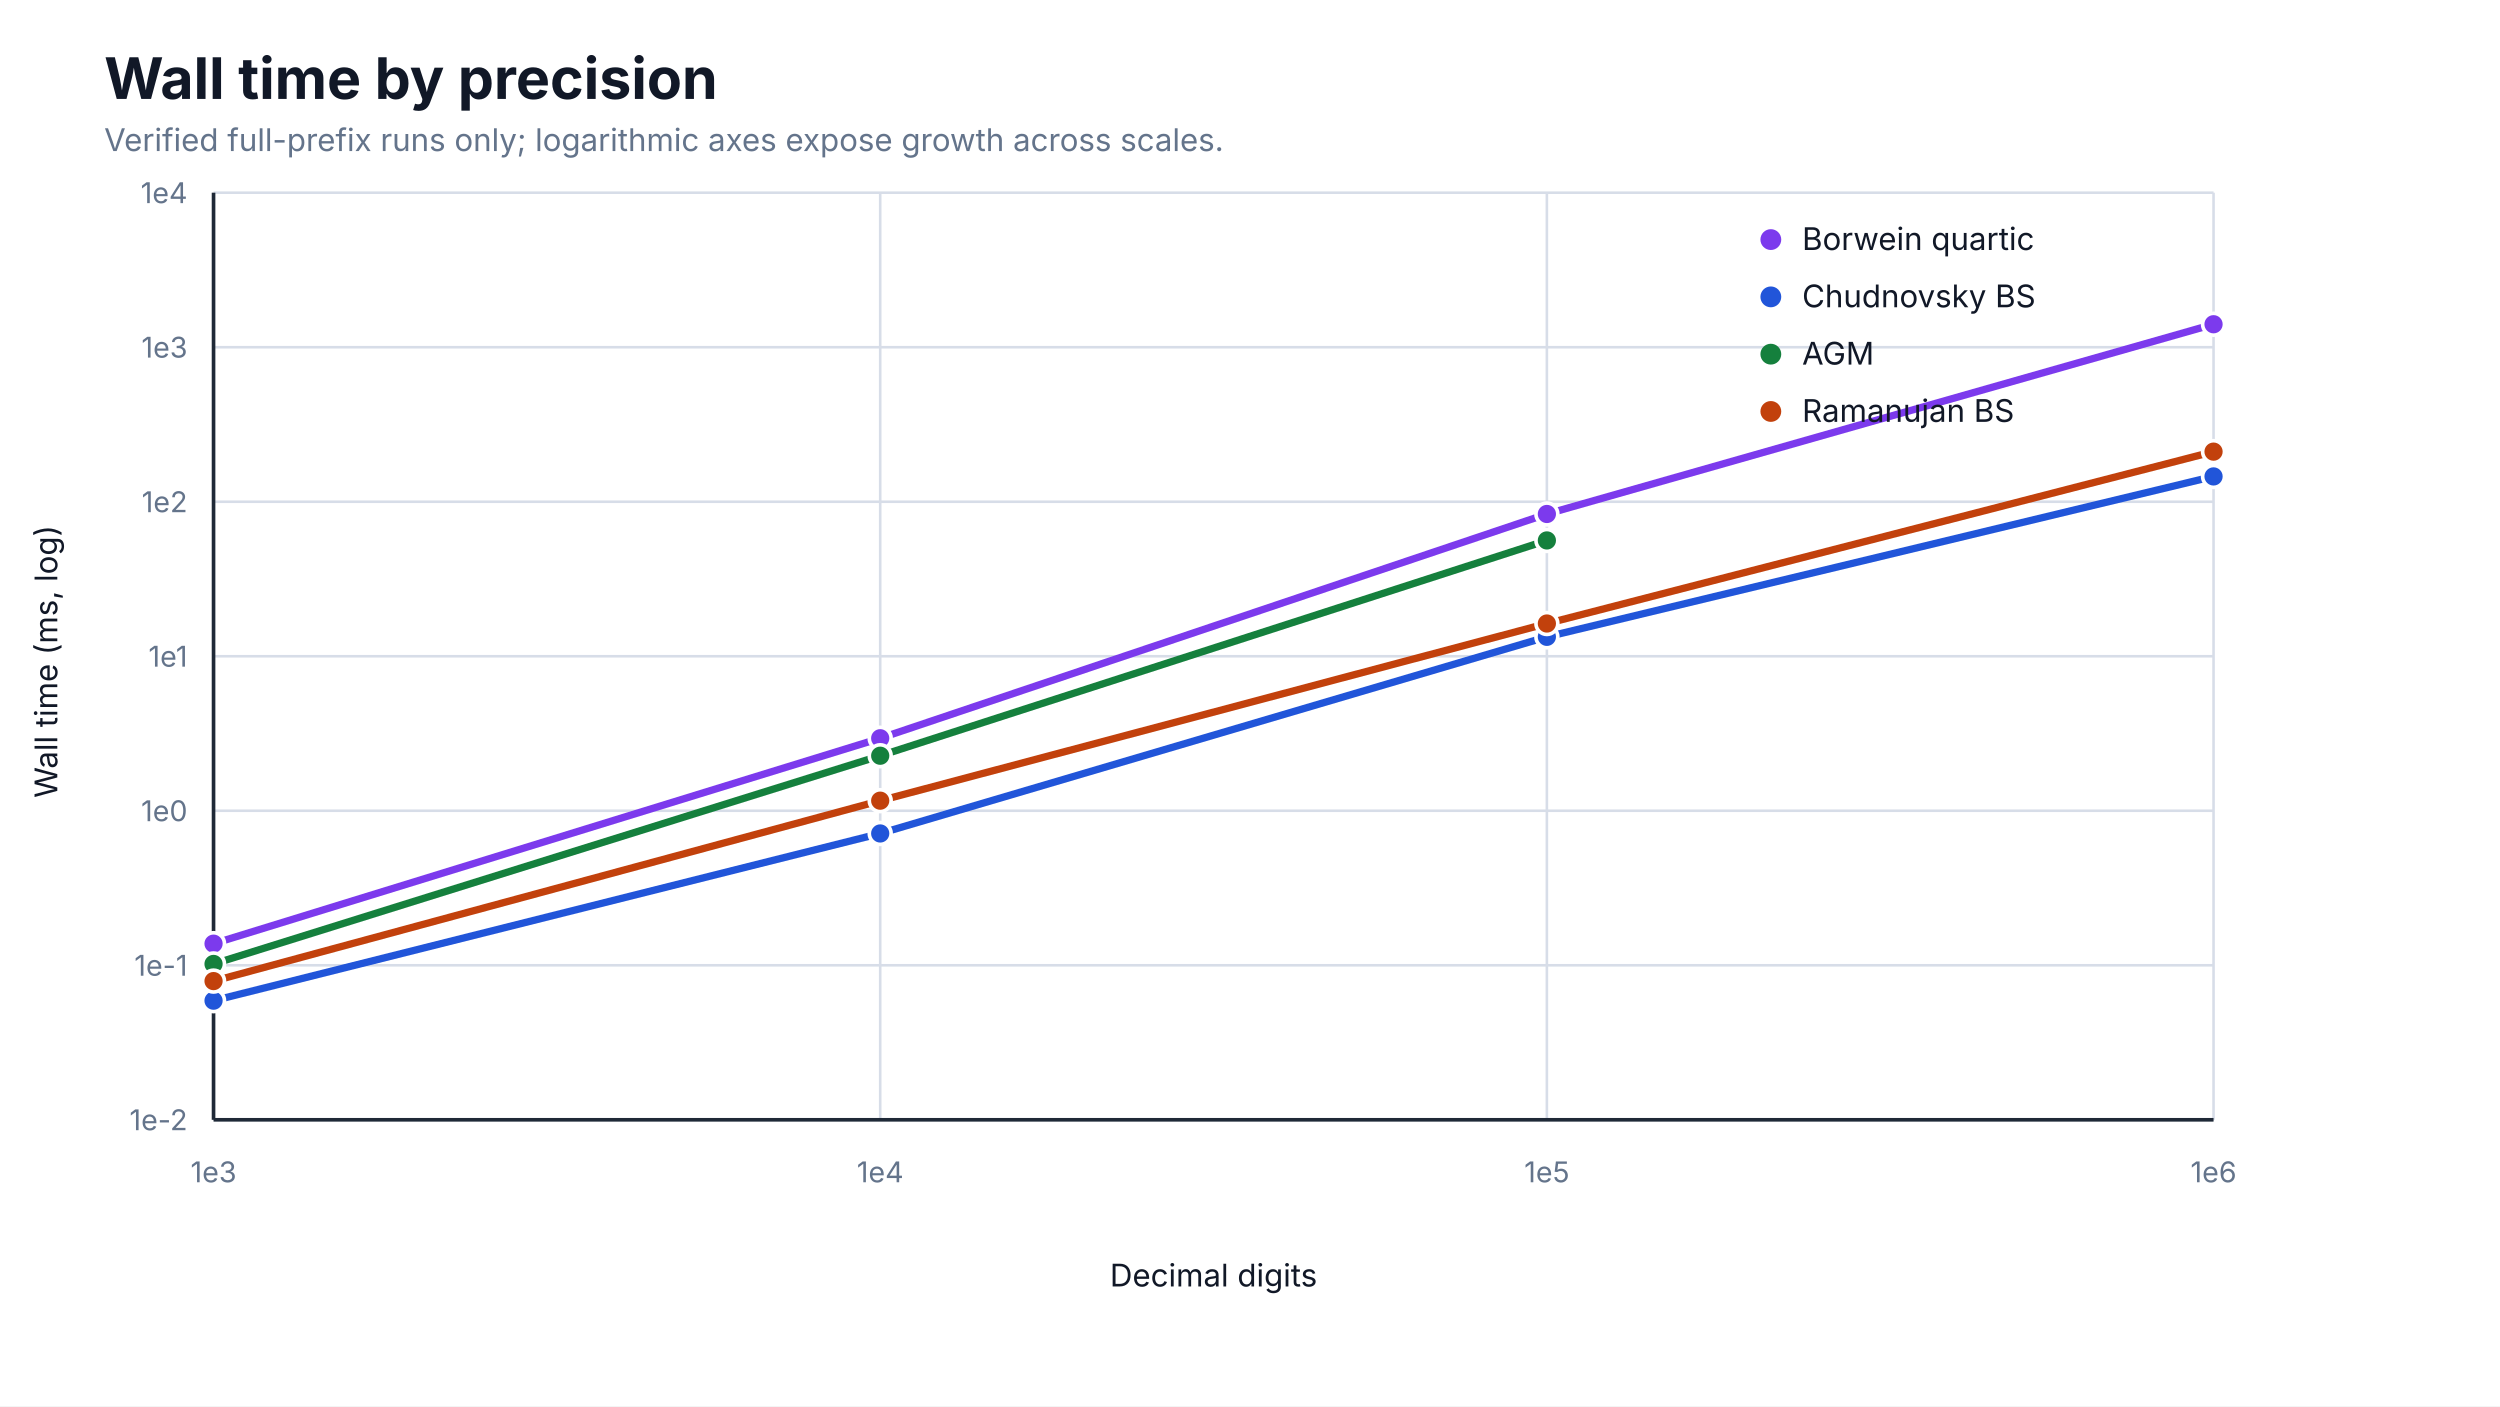
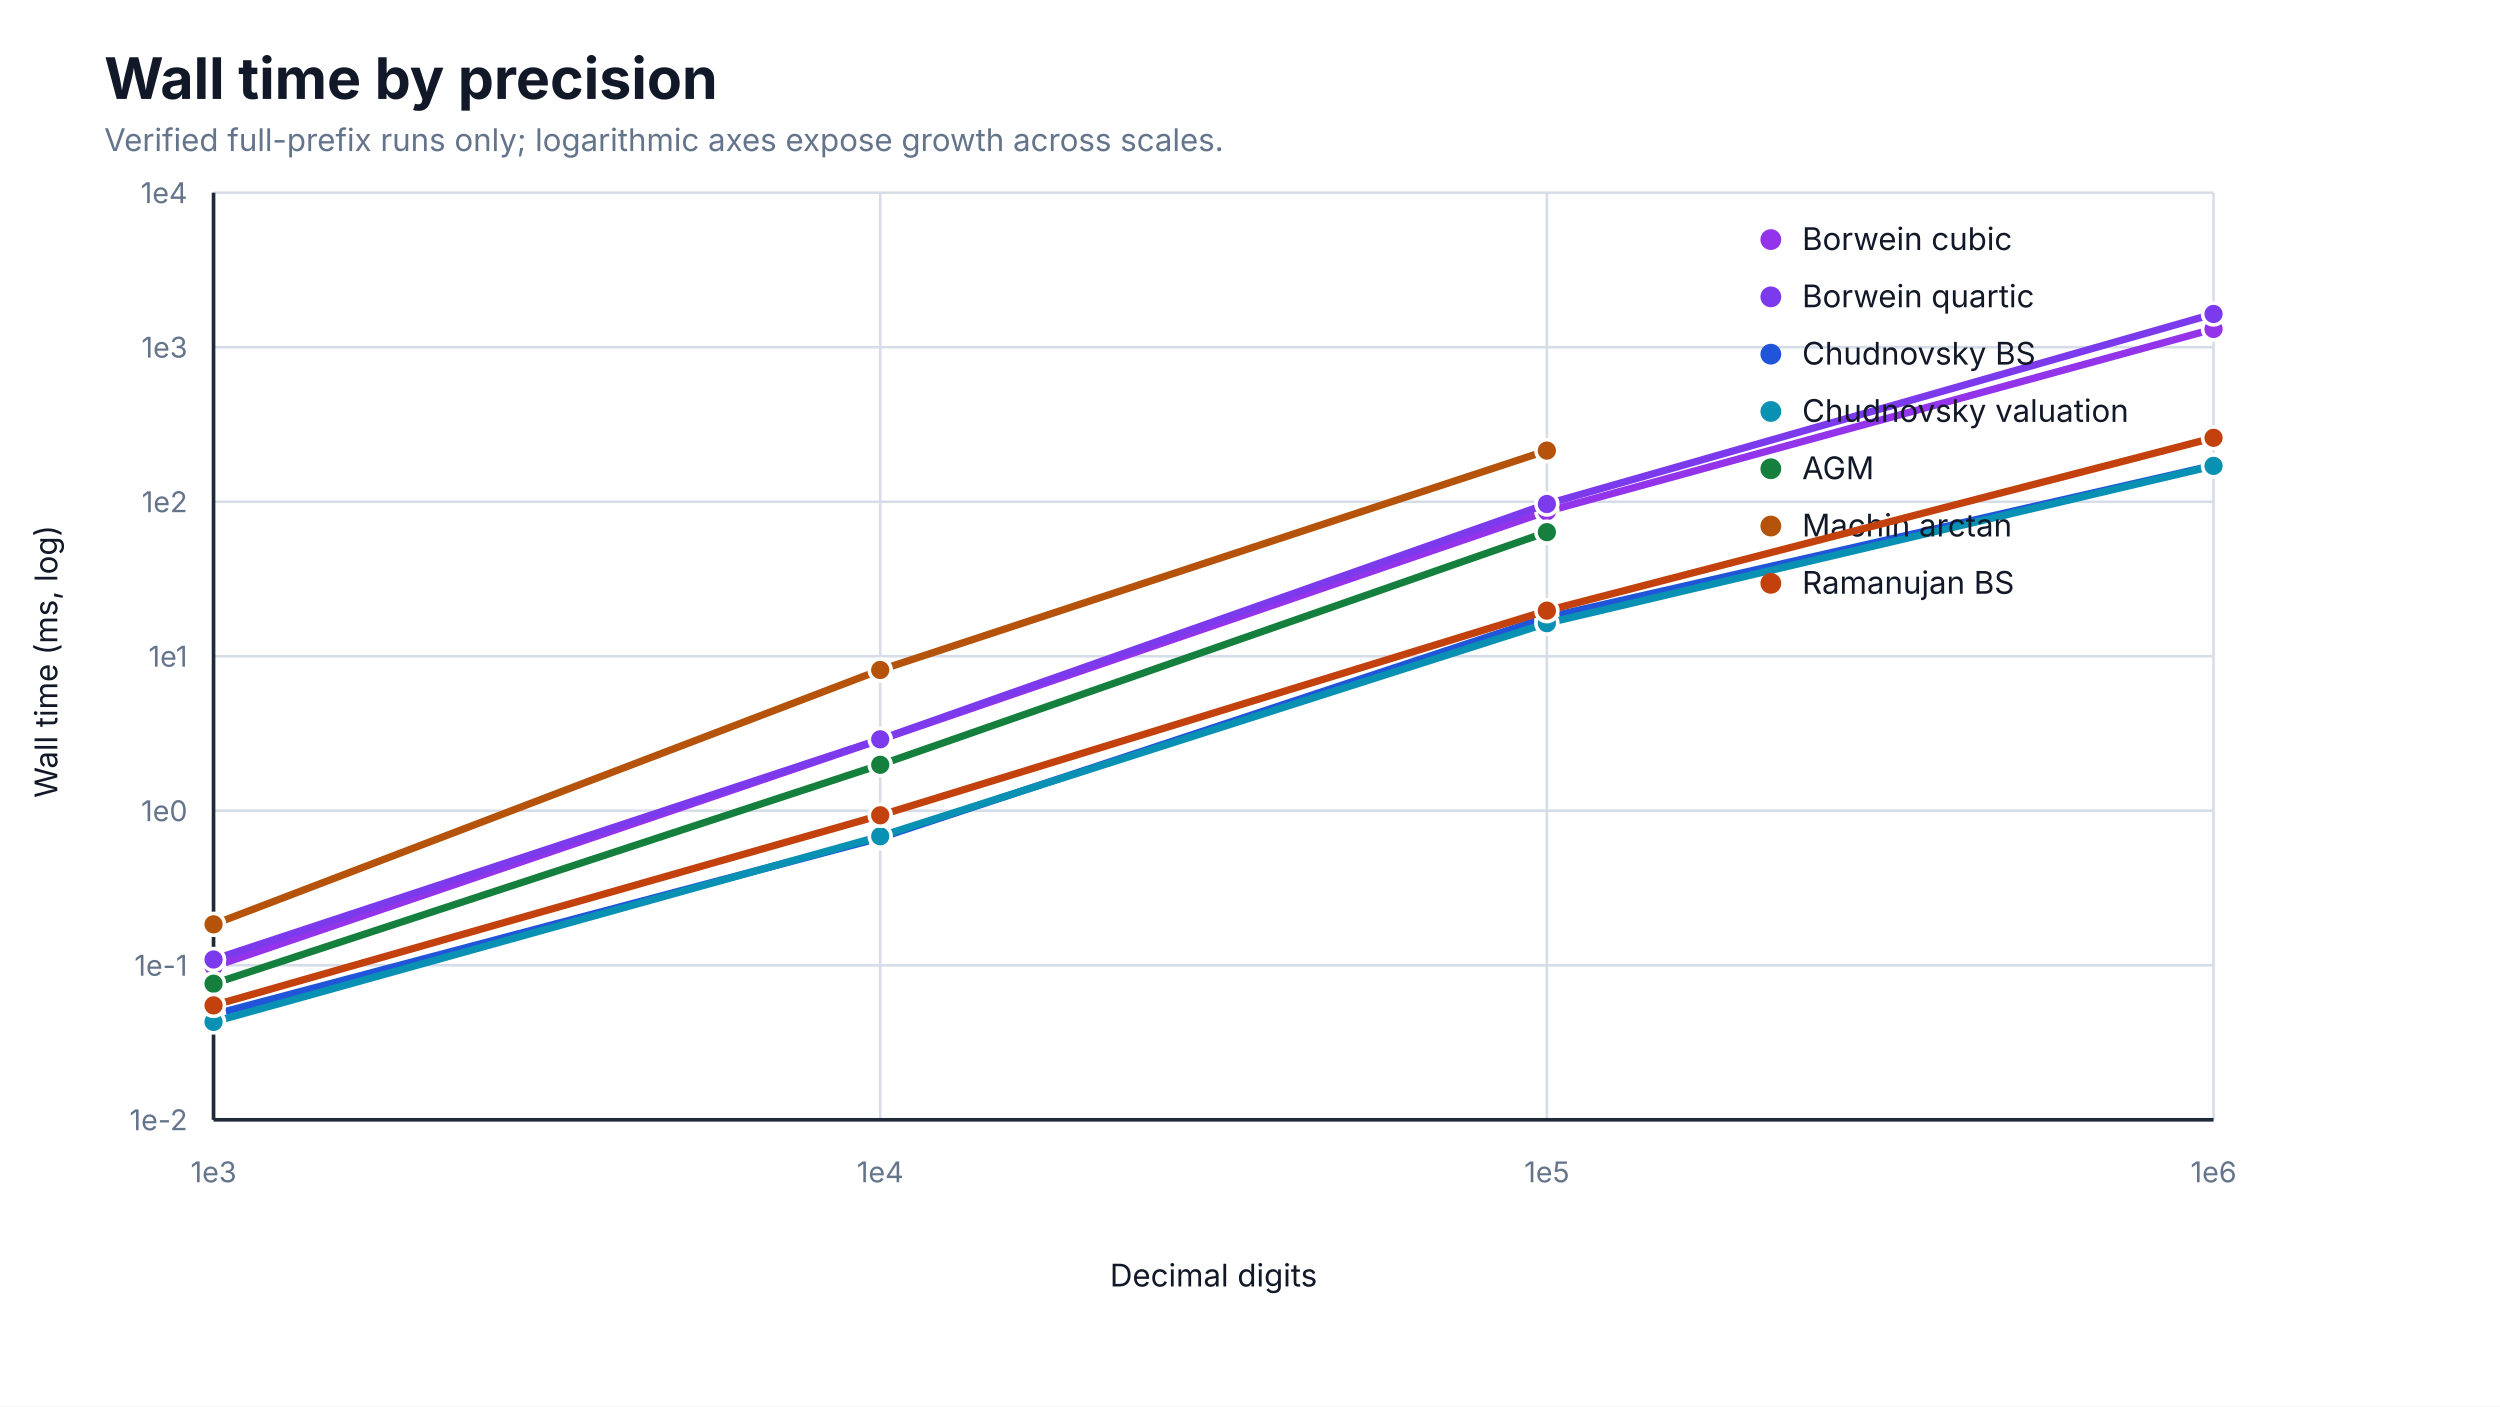
<svg xmlns="http://www.w3.org/2000/svg" viewBox="0 0 960 540" role="img" aria-labelledby="title desc">
  <style>text{font-family:-apple-system,BlinkMacSystemFont,'Segoe UI',sans-serif}.title{font-size:22px;font-weight:700;fill:#111827}.subtitle{font-size:12px;fill:#64748b}.axis{stroke:#1f2937;stroke-width:1.4}.grid{stroke:#d7dde8;stroke-width:1}.tick{font-size:11px;fill:#64748b}.label{font-size:12px;fill:#111827}.legend{font-size:12px;fill:#111827}</style>
  <rect width="960" height="540" fill="#fff" />
  <text class="title" x="40" y="38">Wall time by precision</text>
  <text class="subtitle" x="40" y="58">Verified full-prefix runs only; logarithmic axes expose growth across scales.</text>
  <line class="grid" x1="82" y1="74" x2="82" y2="430" />
  <text class="tick" x="82" y="454" text-anchor="middle">1e3</text>
  <line class="grid" x1="338" y1="74" x2="338" y2="430" />
  <text class="tick" x="338" y="454" text-anchor="middle">1e4</text>
  <line class="grid" x1="594" y1="74" x2="594" y2="430" />
  <text class="tick" x="594" y="454" text-anchor="middle">1e5</text>
  <line class="grid" x1="850" y1="74" x2="850" y2="430" />
  <text class="tick" x="850" y="454" text-anchor="middle">1e6</text>
  <line class="grid" x1="82" y1="430" x2="850" y2="430" />
  <text class="tick" x="72" y="434" text-anchor="end">1e-2</text>
  <line class="grid" x1="82" y1="370.67" x2="850" y2="370.67" />
  <text class="tick" x="72" y="374.67" text-anchor="end">1e-1</text>
  <line class="grid" x1="82" y1="311.33" x2="850" y2="311.33" />
  <text class="tick" x="72" y="315.33" text-anchor="end">1e0</text>
  <line class="grid" x1="82" y1="252" x2="850" y2="252" />
  <text class="tick" x="72" y="256" text-anchor="end">1e1</text>
  <line class="grid" x1="82" y1="192.67" x2="850" y2="192.67" />
  <text class="tick" x="72" y="196.67" text-anchor="end">1e2</text>
  <line class="grid" x1="82" y1="133.33" x2="850" y2="133.33" />
  <text class="tick" x="72" y="137.33" text-anchor="end">1e3</text>
  <line class="grid" x1="82" y1="74" x2="850" y2="74" />
  <text class="tick" x="72" y="78" text-anchor="end">1e4</text>
  <line class="axis" x1="82" y1="430" x2="850" y2="430" />
  <line class="axis" x1="82" y1="74" x2="82" y2="430" />
  <text class="label" x="466" y="494" text-anchor="middle">Decimal digits</text>
  <text class="label" transform="translate(22 254) rotate(-90)" text-anchor="middle">Wall time (ms, log)</text>
-   <path d="M82 362.37 L338 283.49 L594 197.37 L850 124.51" fill="none" stroke="#7c3aed" stroke-width="2.8" stroke-linejoin="round" stroke-linecap="round" />
-   <circle cx="82" cy="362.37" r="4.2" fill="#7c3aed" stroke="#fff" stroke-width="1.4" />
-   <circle cx="338" cy="283.49" r="4.2" fill="#7c3aed" stroke="#fff" stroke-width="1.4" />
-   <circle cx="594" cy="197.37" r="4.2" fill="#7c3aed" stroke="#fff" stroke-width="1.4" />
-   <circle cx="850" cy="124.51" r="4.2" fill="#7c3aed" stroke="#fff" stroke-width="1.4" />
-   <circle cx="680" cy="92" r="4" fill="#7c3aed" />
-   <text class="legend" x="692" y="96">Borwein quartic</text>
-   <path d="M82 384.26 L338 320.05 L594 244.55 L850 182.95" fill="none" stroke="#2155d9" stroke-width="2.8" stroke-linejoin="round" stroke-linecap="round" />
-   <circle cx="82" cy="384.26" r="4.2" fill="#2155d9" stroke="#fff" stroke-width="1.4" />
-   <circle cx="338" cy="320.05" r="4.2" fill="#2155d9" stroke="#fff" stroke-width="1.4" />
-   <circle cx="594" cy="244.55" r="4.2" fill="#2155d9" stroke="#fff" stroke-width="1.4" />
-   <circle cx="850" cy="182.95" r="4.2" fill="#2155d9" stroke="#fff" stroke-width="1.4" />
-   <circle cx="680" cy="114" r="4" fill="#2155d9" />
-   <text class="legend" x="692" y="118">Chudnovsky BS</text>
-   <path d="M82 370.16 L338 290.2 L594 207.53" fill="none" stroke="#15803d" stroke-width="2.8" stroke-linejoin="round" stroke-linecap="round" />
-   <circle cx="82" cy="370.16" r="4.2" fill="#15803d" stroke="#fff" stroke-width="1.4" />
-   <circle cx="338" cy="290.2" r="4.2" fill="#15803d" stroke="#fff" stroke-width="1.4" />
-   <circle cx="594" cy="207.53" r="4.2" fill="#15803d" stroke="#fff" stroke-width="1.4" />
-   <circle cx="680" cy="136" r="4" fill="#15803d" />
-   <text class="legend" x="692" y="140">AGM</text>
-   <path d="M82 376.74 L338 307.46 L594 239.43 L850 173.43" fill="none" stroke="#c2410c" stroke-width="2.8" stroke-linejoin="round" stroke-linecap="round" />
-   <circle cx="82" cy="376.74" r="4.2" fill="#c2410c" stroke="#fff" stroke-width="1.4" />
-   <circle cx="338" cy="307.46" r="4.2" fill="#c2410c" stroke="#fff" stroke-width="1.4" />
-   <circle cx="594" cy="239.43" r="4.2" fill="#c2410c" stroke="#fff" stroke-width="1.4" />
-   <circle cx="850" cy="173.43" r="4.2" fill="#c2410c" stroke="#fff" stroke-width="1.4" />
-   <circle cx="680" cy="158" r="4" fill="#c2410c" />
-   <text class="legend" x="692" y="162">Ramanujan BS</text>
+   <path d="M82 371.19 L338 284.04 L594 196.38 L850 126.33" fill="none" stroke="#9333ea" stroke-width="2.8" stroke-linejoin="round" stroke-linecap="round" />
+   <circle cx="82" cy="371.19" r="4.2" fill="#9333ea" stroke="#fff" stroke-width="1.4" />
+   <circle cx="338" cy="284.04" r="4.2" fill="#9333ea" stroke="#fff" stroke-width="1.4" />
+   <circle cx="594" cy="196.38" r="4.2" fill="#9333ea" stroke="#fff" stroke-width="1.4" />
+   <circle cx="850" cy="126.33" r="4.2" fill="#9333ea" stroke="#fff" stroke-width="1.4" />
+   <circle cx="680" cy="92" r="4" fill="#9333ea" />
+   <text class="legend" x="692" y="96">Borwein cubic</text>
+   <path d="M82 368.45 L338 283.9 L594 193.54 L850 120.56" fill="none" stroke="#7c3aed" stroke-width="2.8" stroke-linejoin="round" stroke-linecap="round" />
+   <circle cx="82" cy="368.45" r="4.2" fill="#7c3aed" stroke="#fff" stroke-width="1.4" />
+   <circle cx="338" cy="283.9" r="4.2" fill="#7c3aed" stroke="#fff" stroke-width="1.4" />
+   <circle cx="594" cy="193.54" r="4.2" fill="#7c3aed" stroke="#fff" stroke-width="1.4" />
+   <circle cx="850" cy="120.56" r="4.2" fill="#7c3aed" stroke="#fff" stroke-width="1.4" />
+   <circle cx="680" cy="114" r="4" fill="#7c3aed" />
+   <text class="legend" x="692" y="118">Borwein quartic</text>
+   <path d="M82 389.58 L338 321.73 L594 237.06 L850 178.71" fill="none" stroke="#2155d9" stroke-width="2.8" stroke-linejoin="round" stroke-linecap="round" />
+   <circle cx="82" cy="389.58" r="4.2" fill="#2155d9" stroke="#fff" stroke-width="1.4" />
+   <circle cx="338" cy="321.73" r="4.2" fill="#2155d9" stroke="#fff" stroke-width="1.4" />
+   <circle cx="594" cy="237.06" r="4.2" fill="#2155d9" stroke="#fff" stroke-width="1.4" />
+   <circle cx="850" cy="178.71" r="4.2" fill="#2155d9" stroke="#fff" stroke-width="1.4" />
+   <circle cx="680" cy="136" r="4" fill="#2155d9" />
+   <text class="legend" x="692" y="140">Chudnovsky BS</text>
+   <path d="M82 392.41 L338 321.12 L594 239.31 L850 178.9" fill="none" stroke="#0891b2" stroke-width="2.8" stroke-linejoin="round" stroke-linecap="round" />
+   <circle cx="82" cy="392.41" r="4.2" fill="#0891b2" stroke="#fff" stroke-width="1.4" />
+   <circle cx="338" cy="321.12" r="4.2" fill="#0891b2" stroke="#fff" stroke-width="1.4" />
+   <circle cx="594" cy="239.31" r="4.2" fill="#0891b2" stroke="#fff" stroke-width="1.4" />
+   <circle cx="850" cy="178.9" r="4.2" fill="#0891b2" stroke="#fff" stroke-width="1.4" />
+   <circle cx="680" cy="158" r="4" fill="#0891b2" />
+   <text class="legend" x="692" y="162">Chudnovsky valuation</text>
+   <path d="M82 377.74 L338 293.68 L594 204.35" fill="none" stroke="#15803d" stroke-width="2.8" stroke-linejoin="round" stroke-linecap="round" />
+   <circle cx="82" cy="377.74" r="4.2" fill="#15803d" stroke="#fff" stroke-width="1.4" />
+   <circle cx="338" cy="293.68" r="4.2" fill="#15803d" stroke="#fff" stroke-width="1.4" />
+   <circle cx="594" cy="204.35" r="4.2" fill="#15803d" stroke="#fff" stroke-width="1.4" />
+   <circle cx="680" cy="180" r="4" fill="#15803d" />
+   <text class="legend" x="692" y="184">AGM</text>
+   <path d="M82 354.95 L338 257.27 L594 173.03" fill="none" stroke="#b45309" stroke-width="2.8" stroke-linejoin="round" stroke-linecap="round" />
+   <circle cx="82" cy="354.95" r="4.2" fill="#b45309" stroke="#fff" stroke-width="1.4" />
+   <circle cx="338" cy="257.27" r="4.2" fill="#b45309" stroke="#fff" stroke-width="1.4" />
+   <circle cx="594" cy="173.03" r="4.2" fill="#b45309" stroke="#fff" stroke-width="1.4" />
+   <circle cx="680" cy="202" r="4" fill="#b45309" />
+   <text class="legend" x="692" y="206">Machin arctan</text>
+   <path d="M82 386.07 L338 313.07 L594 234.49 L850 168.12" fill="none" stroke="#c2410c" stroke-width="2.8" stroke-linejoin="round" stroke-linecap="round" />
+   <circle cx="82" cy="386.07" r="4.2" fill="#c2410c" stroke="#fff" stroke-width="1.4" />
+   <circle cx="338" cy="313.07" r="4.2" fill="#c2410c" stroke="#fff" stroke-width="1.4" />
+   <circle cx="594" cy="234.49" r="4.2" fill="#c2410c" stroke="#fff" stroke-width="1.4" />
+   <circle cx="850" cy="168.12" r="4.2" fill="#c2410c" stroke="#fff" stroke-width="1.4" />
+   <circle cx="680" cy="224" r="4" fill="#c2410c" />
+   <text class="legend" x="692" y="228">Ramanujan BS</text>
</svg>
